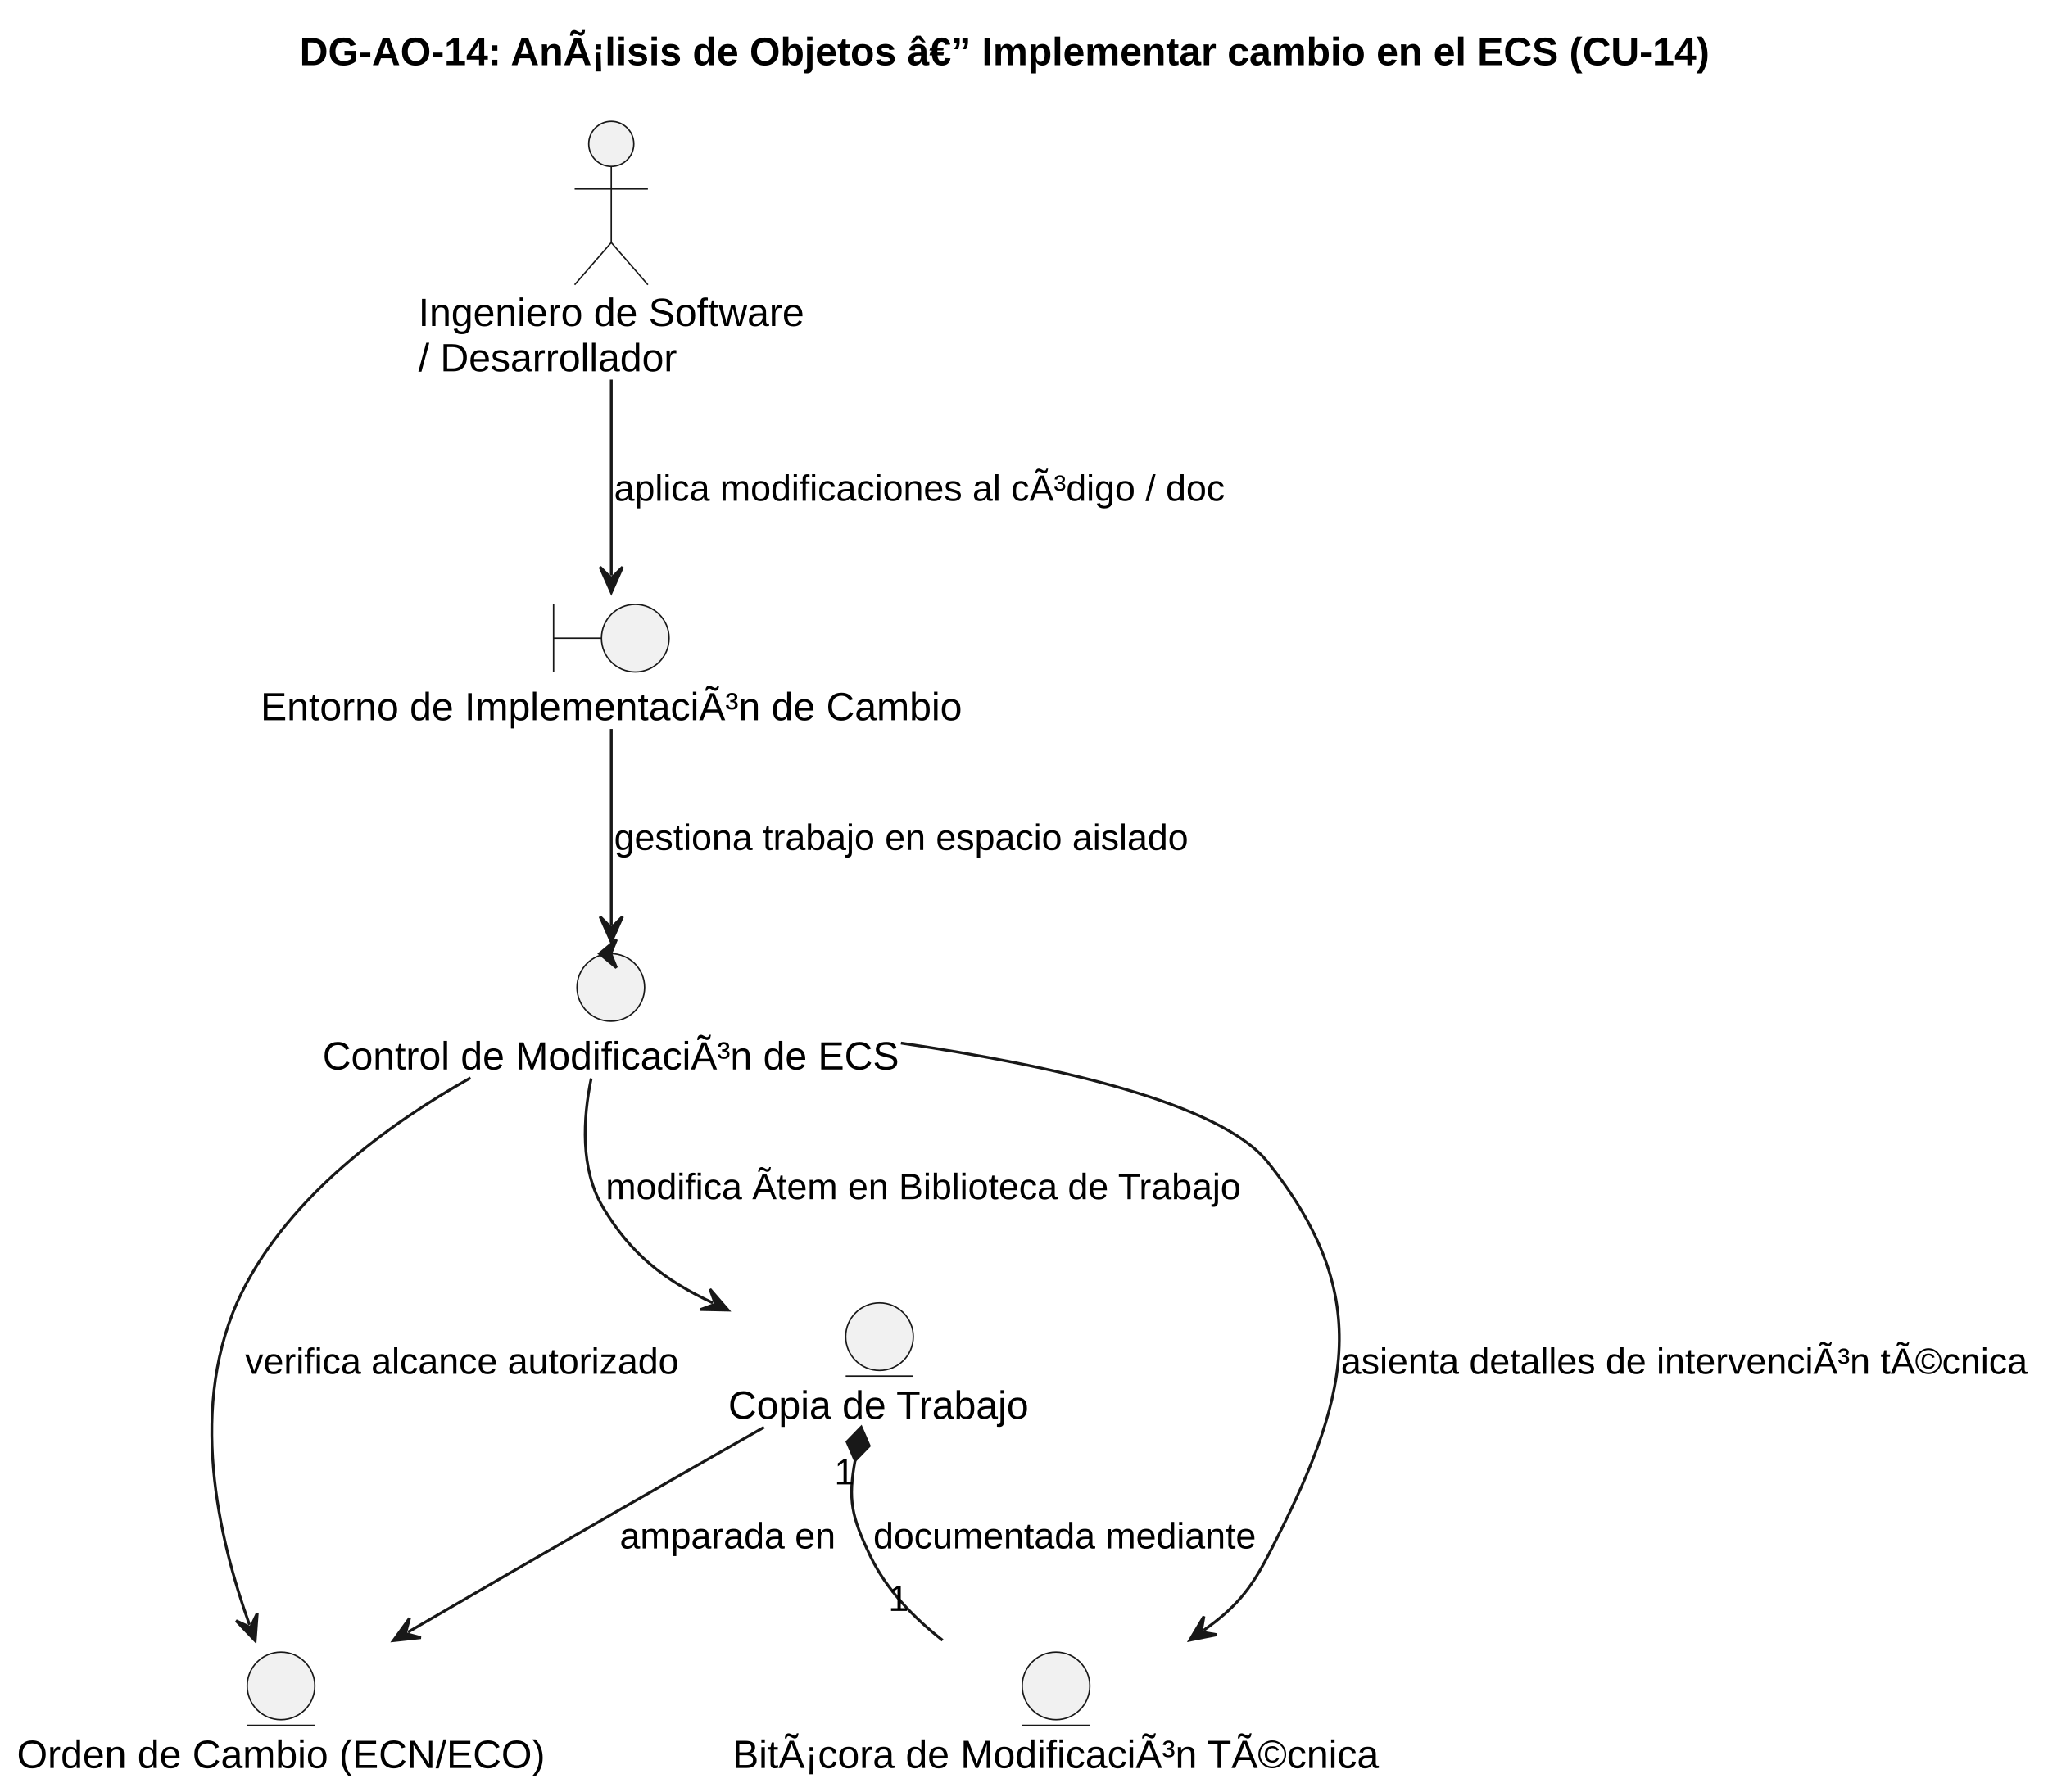
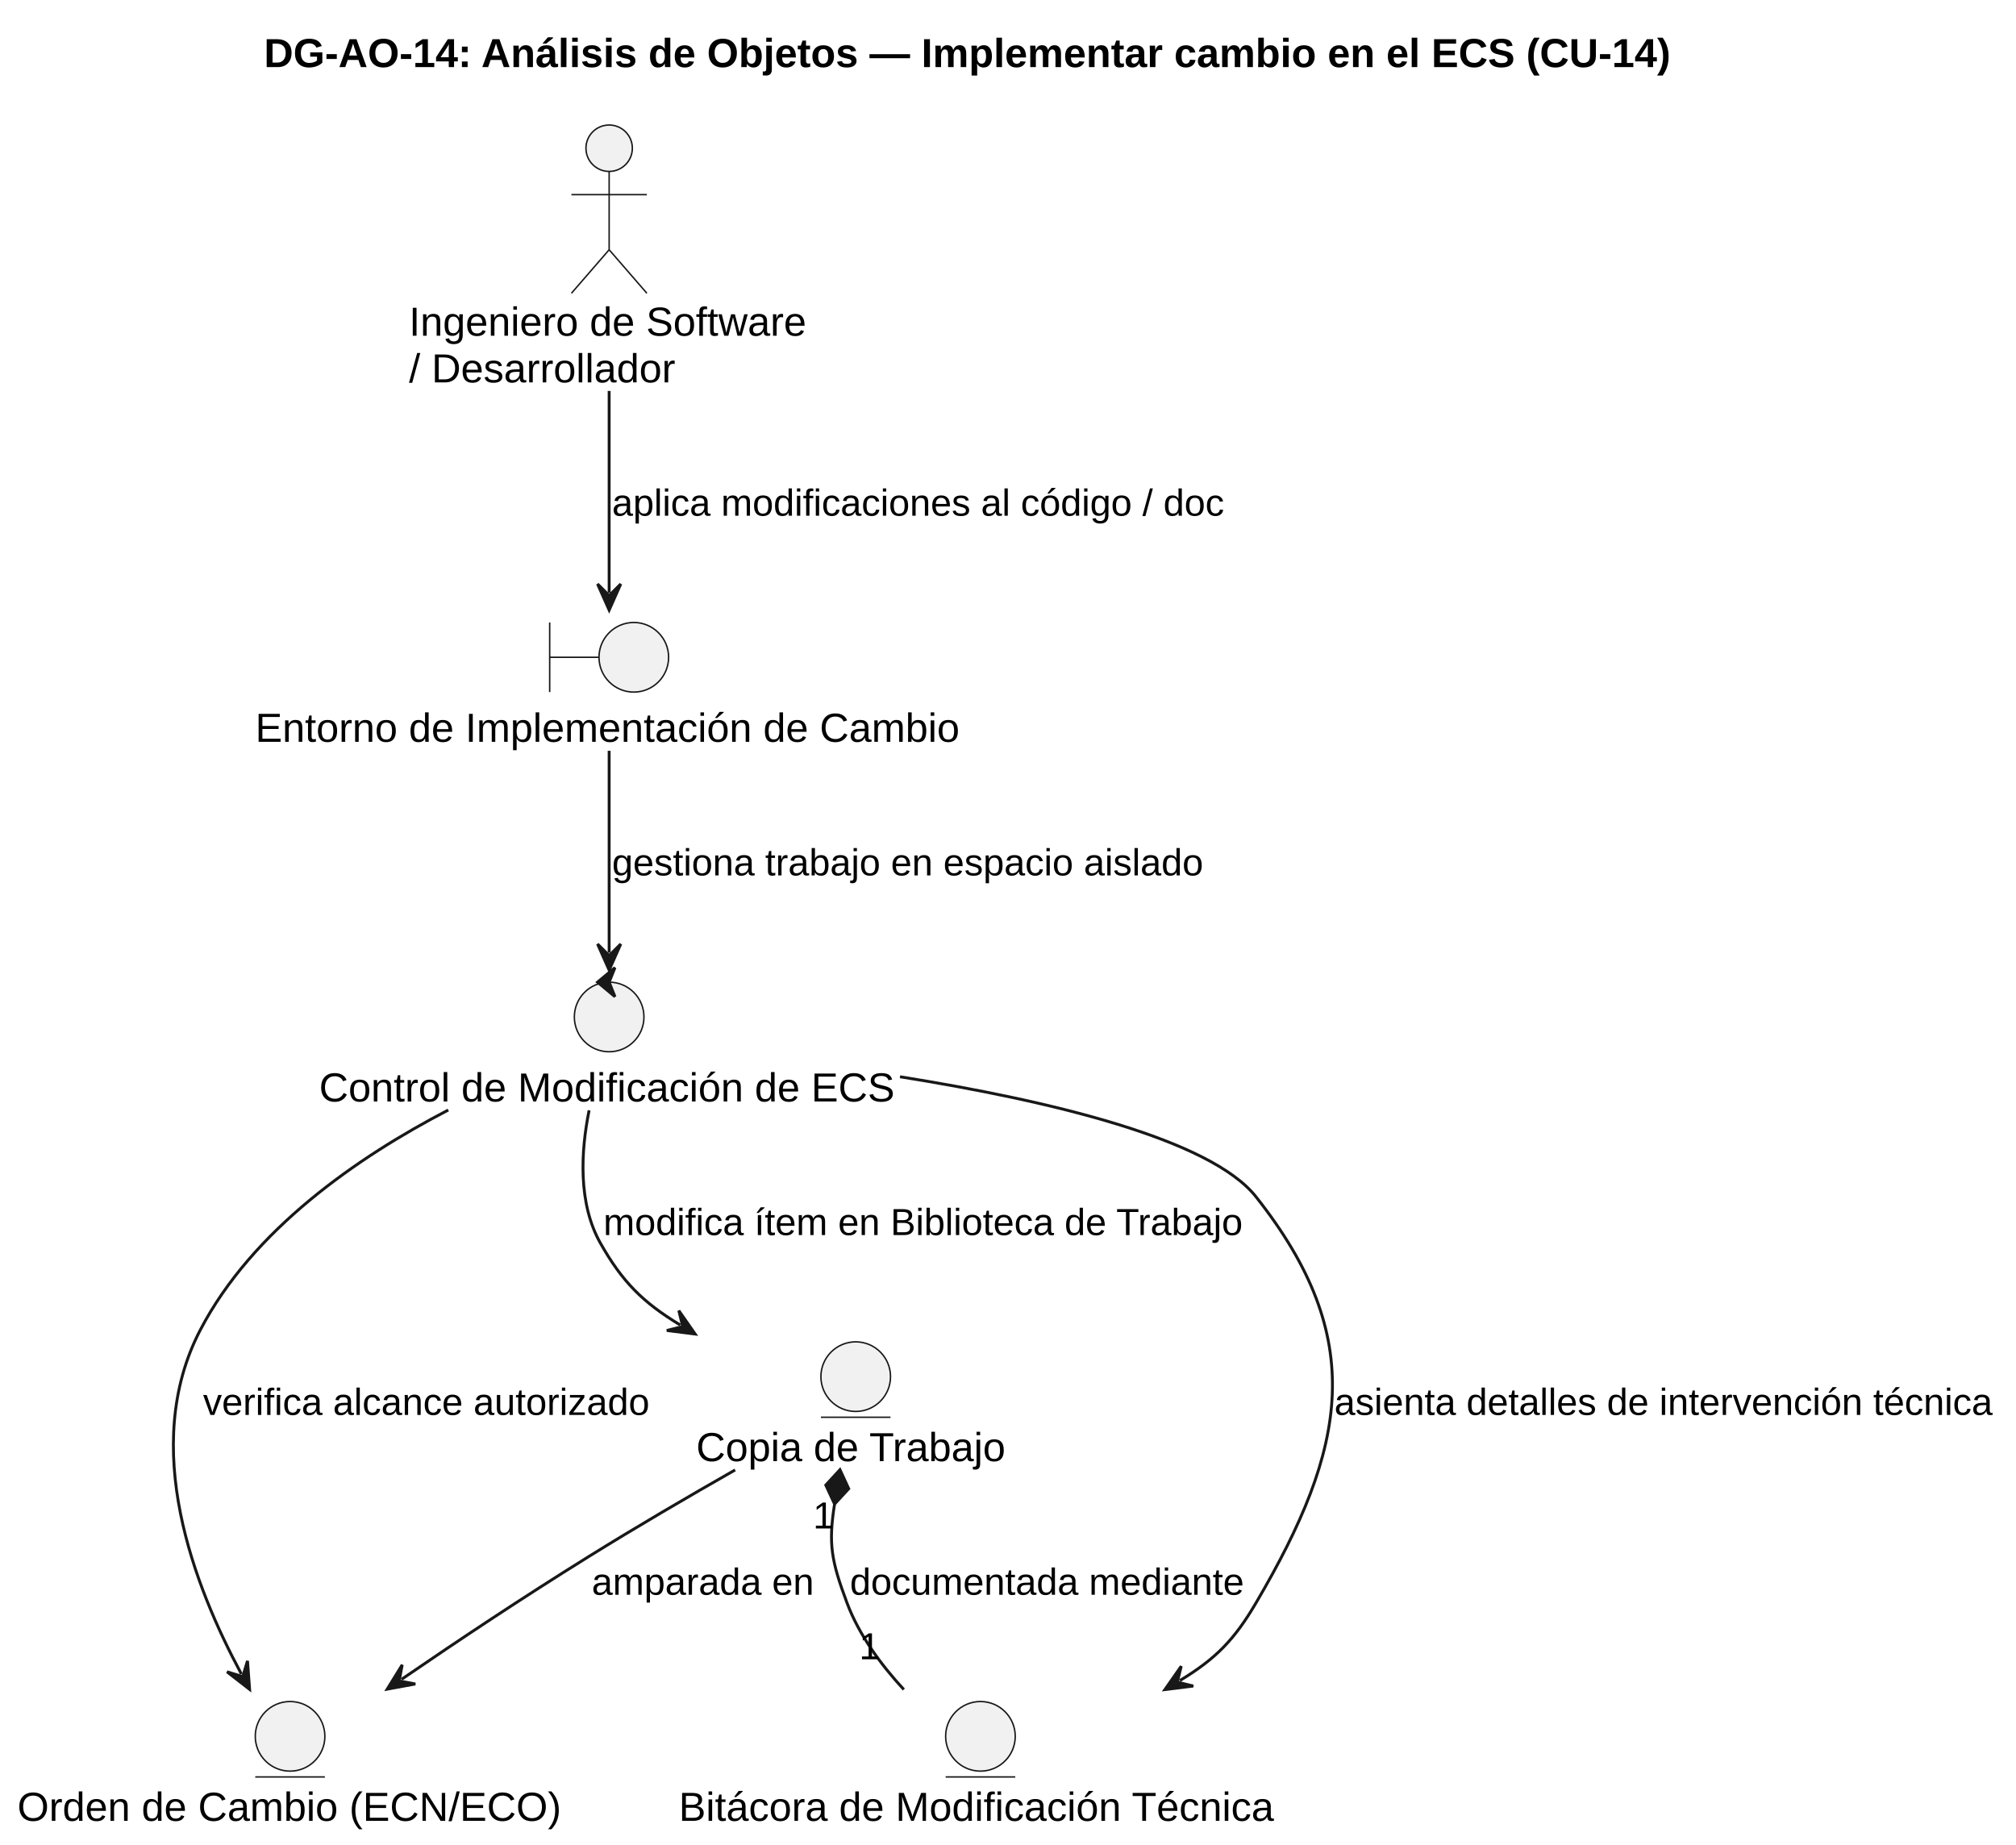
- <svg xmlns="http://www.w3.org/2000/svg" contentStyleType="text/css" height="636px" preserveAspectRatio="none" style="width:727px;height:636px;background:#FFFFFF;" version="1.1" viewBox="0 0 727 636" width="727px" zoomAndPan="magnify">
+ <svg xmlns="http://www.w3.org/2000/svg" contentStyleType="text/css" height="636px" preserveAspectRatio="none" style="width:695px;height:636px;background:#FFFFFF;" version="1.1" viewBox="0 0 695 636" width="695px" zoomAndPan="magnify">
  <defs />
  <g>
-     <text fill="#000000" font-family="Arial" font-size="14" font-weight="bold" lengthAdjust="spacing" textLength="500.999" x="106.356" y="23.132">DG-AO-14: AnÃ¡lisis de Objetos â€” Implementar cambio en el ECS (CU-14)</text>
+     <text fill="#000000" font-family="Arial" font-size="14" font-weight="bold" lengthAdjust="spacing" textLength="499" x="91" y="23.132">DG-AO-14: Análisis de Objetos — Implementar cambio en el ECS (CU-14)</text>
    <g id="elem_ACT">
-       <ellipse cx="216.989" cy="51.099" fill="#F1F1F1" rx="8" ry="8" style="stroke:#181818;stroke-width:0.5;" />
-       <path d="M216.989,59.099 L216.989,86.099 M203.989,67.099 L229.989,67.099 M216.989,86.099 L203.989,101.099 M216.989,86.099 L229.989,101.099 " fill="none" style="stroke:#181818;stroke-width:0.5;" />
-       <text fill="#000000" font-family="Arial" font-size="14" lengthAdjust="spacing" textLength="136.978" x="148.5" y="115.731">Ingeniero de Software</text>
-       <text fill="#000000" font-family="Arial" font-size="14" lengthAdjust="spacing" textLength="91.814" x="148.5" y="131.829">/ Desarrollador</text>
+       <ellipse cx="210" cy="51.099" fill="#F1F1F1" rx="8" ry="8" style="stroke:#181818;stroke-width:0.5;" />
+       <path d="M210,59.099 L210,86.099 M197,67.099 L223,67.099 M210,86.099 L197,101.099 M210,86.099 L223,101.099 " fill="none" style="stroke:#181818;stroke-width:0.5;" />
+       <text fill="#000000" font-family="Arial" font-size="14" lengthAdjust="spacing" textLength="138" x="141" y="115.731">Ingeniero de Software</text>
+       <text fill="#000000" font-family="Arial" font-size="14" lengthAdjust="spacing" textLength="94" x="141" y="131.829">/ Desarrollador</text>
    </g>
    <g id="elem_B">
-       <path d="M196.51,214.599 L196.51,238.599 M196.51,226.599 L213.51,226.599 " fill="none" style="stroke:#181818;stroke-width:0.5;" />
-       <ellipse cx="225.51" cy="226.599" fill="#F1F1F1" rx="12" ry="12" style="stroke:#181818;stroke-width:0.5;" />
-       <text fill="#000000" font-family="Arial" font-size="14" lengthAdjust="spacing" textLength="249.019" x="92.5" y="255.731">Entorno de ImplementaciÃ³n de Cambio</text>
+       <path d="M189.5,214.599 L189.5,238.599 M189.5,226.599 L206.5,226.599 " fill="none" style="stroke:#181818;stroke-width:0.5;" />
+       <ellipse cx="218.5" cy="226.599" fill="#F1F1F1" rx="12" ry="12" style="stroke:#181818;stroke-width:0.5;" />
+       <text fill="#000000" font-family="Arial" font-size="14" lengthAdjust="spacing" textLength="244" x="88" y="255.731">Entorno de Implementación de Cambio</text>
    </g>
    <g id="elem_C">
-       <ellipse cx="216.824" cy="350.599" fill="#F1F1F1" rx="12" ry="12" style="stroke:#181818;stroke-width:0.5;" />
-       <polygon fill="#181818" points="212.824,338.599,218.824,333.599,216.824,338.599,218.824,343.599,212.824,338.599" style="stroke:#181818;stroke-width:1.0;" />
-       <text fill="#000000" font-family="Arial" font-size="14" lengthAdjust="spacing" textLength="204.648" x="114.5" y="379.731">Control de ModificaciÃ³n de ECS</text>
+       <ellipse cx="210" cy="350.599" fill="#F1F1F1" rx="12" ry="12" style="stroke:#181818;stroke-width:0.5;" />
+       <polygon fill="#181818" points="206,338.599,212,333.599,210,338.599,212,343.599,206,338.599" style="stroke:#181818;stroke-width:1.0;" />
+       <text fill="#000000" font-family="Arial" font-size="14" lengthAdjust="spacing" textLength="200" x="110" y="379.731">Control de Modificación de ECS</text>
    </g>
    <g id="elem_E_ECN">
-       <ellipse cx="99.751" cy="598.599" fill="#F1F1F1" rx="12" ry="12" style="stroke:#181818;stroke-width:0.5;" />
-       <line style="stroke:#181818;stroke-width:0.5;" x1="87.751" x2="111.751" y1="612.599" y2="612.599" />
-       <text fill="#000000" font-family="Arial" font-size="14" lengthAdjust="spacing" textLength="187.503" x="6" y="627.731">Orden de Cambio (ECN/ECO)</text>
+       <ellipse cx="100" cy="598.599" fill="#F1F1F1" rx="12" ry="12" style="stroke:#181818;stroke-width:0.5;" />
+       <line style="stroke:#181818;stroke-width:0.5;" x1="88" x2="112" y1="612.599" y2="612.599" />
+       <text fill="#000000" font-family="Arial" font-size="14" lengthAdjust="spacing" textLength="188" x="6" y="627.731">Orden de Cambio (ECN/ECO)</text>
    </g>
    <g id="elem_E_COPIA">
-       <ellipse cx="312.2" cy="474.599" fill="#F1F1F1" rx="12" ry="12" style="stroke:#181818;stroke-width:0.5;" />
-       <line style="stroke:#181818;stroke-width:0.5;" x1="300.2" x2="324.2" y1="488.599" y2="488.599" />
-       <text fill="#000000" font-family="Arial" font-size="14" lengthAdjust="spacing" textLength="107.399" x="258.5" y="503.731">Copia de Trabajo</text>
+       <ellipse cx="295" cy="474.599" fill="#F1F1F1" rx="12" ry="12" style="stroke:#181818;stroke-width:0.5;" />
+       <line style="stroke:#181818;stroke-width:0.5;" x1="283" x2="307" y1="488.599" y2="488.599" />
+       <text fill="#000000" font-family="Arial" font-size="14" lengthAdjust="spacing" textLength="110" x="240" y="503.731">Copia de Trabajo</text>
    </g>
    <g id="elem_E_BIT">
-       <ellipse cx="374.864" cy="598.599" fill="#F1F1F1" rx="12" ry="12" style="stroke:#181818;stroke-width:0.5;" />
-       <line style="stroke:#181818;stroke-width:0.5;" x1="362.864" x2="386.864" y1="612.599" y2="612.599" />
-       <text fill="#000000" font-family="Arial" font-size="14" lengthAdjust="spacing" textLength="229.728" x="260" y="627.731">BitÃ¡cora de ModificaciÃ³n TÃ©cnica</text>
+       <ellipse cx="338" cy="598.599" fill="#F1F1F1" rx="12" ry="12" style="stroke:#181818;stroke-width:0.5;" />
+       <line style="stroke:#181818;stroke-width:0.5;" x1="326" x2="350" y1="612.599" y2="612.599" />
+       <text fill="#000000" font-family="Arial" font-size="14" lengthAdjust="spacing" textLength="208" x="234" y="627.731">Bitácora de Modificación Técnica</text>
    </g>
    <g id="link_ACT_B">
-       <path d="M217,134.769 C217,159.839 217,183.979 217,204.329 " fill="none" id="ACT-to-B" style="stroke:#181818;stroke-width:1.0;" />
-       <polygon fill="#181818" points="217,210.329,221,201.329,217,205.329,213,201.329,217,210.329" style="stroke:#181818;stroke-width:1.0;" />
-       <text fill="#000000" font-family="Arial" font-size="13" lengthAdjust="spacing" textLength="216.779" x="218" y="177.792">aplica modificaciones al cÃ³digo / doc</text>
+       <path d="M210,134.769 C210,159.839 210,183.979 210,204.329 " fill="none" id="ACT-to-B" style="stroke:#181818;stroke-width:1.0;" />
+       <polygon fill="#181818" points="210,210.329,214,201.329,210,205.329,206,201.329,210,210.329" style="stroke:#181818;stroke-width:1.0;" />
+       <text fill="#000000" font-family="Arial" font-size="13" lengthAdjust="spacing" textLength="213" x="211" y="177.792">aplica modificaciones al código / doc</text>
    </g>
    <g id="link_B_C">
-       <path d="M217,258.829 C217,280.539 217,306.769 217,328.449 " fill="none" id="B-to-C" style="stroke:#181818;stroke-width:1.0;" />
-       <polygon fill="#181818" points="217,334.449,221,325.449,217,329.449,213,325.449,217,334.449" style="stroke:#181818;stroke-width:1.0;" />
-       <text fill="#000000" font-family="Arial" font-size="13" lengthAdjust="spacing" textLength="203.81" x="218" y="301.793">gestiona trabajo en espacio aislado</text>
+       <path d="M210,258.829 C210,280.539 210,306.769 210,328.449 " fill="none" id="B-to-C" style="stroke:#181818;stroke-width:1.0;" />
+       <polygon fill="#181818" points="210,334.449,214,325.449,210,329.449,206,325.449,210,334.449" style="stroke:#181818;stroke-width:1.0;" />
+       <text fill="#000000" font-family="Arial" font-size="13" lengthAdjust="spacing" textLength="204" x="211" y="301.793">gestiona trabajo en espacio aislado</text>
    </g>
    <g id="link_C_E_ECN">
-       <path d="M167.04,382.689 C137.59,399.259 102.89,424.659 86,458.599 C66.07,498.649 77.791,546.749 88.571,576.918 " fill="none" id="C-to-E_ECN" style="stroke:#181818;stroke-width:1.0;" />
-       <polygon fill="#181818" points="90.59,582.569,91.329,572.747,88.908,577.86,83.795,575.439,90.59,582.569" style="stroke:#181818;stroke-width:1.0;" />
-       <text fill="#000000" font-family="Arial" font-size="13" lengthAdjust="spacing" textLength="153.918" x="87" y="487.793">verifica alcance autorizado</text>
+       <path d="M154.54,382.679 C123.29,398.919 87,423.969 69,458.599 C48.07,498.869 67.075,547.021 83.215,577.121 " fill="none" id="C-to-E_ECN" style="stroke:#181818;stroke-width:1.0;" />
+       <polygon fill="#181818" points="86.05,582.409,85.322,572.587,83.687,578.002,78.272,576.367,86.05,582.409" style="stroke:#181818;stroke-width:1.0;" />
+       <text fill="#000000" font-family="Arial" font-size="13" lengthAdjust="spacing" textLength="152" x="70" y="487.793">verifica alcance autorizado</text>
    </g>
    <g id="link_C_E_COPIA">
-       <path d="M209.87,382.909 C206.95,397.079 205.9,414.999 214,428.599 C223.95,445.299 235.76,454.497 253.04,462.617 " fill="none" id="C-to-E_COPIA" style="stroke:#181818;stroke-width:1.0;" />
-       <polygon fill="#181818" points="258.47,465.169,252.026,457.721,253.945,463.042,248.623,464.961,258.47,465.169" style="stroke:#181818;stroke-width:1.0;" />
-       <text fill="#000000" font-family="Arial" font-size="13" lengthAdjust="spacing" textLength="230.502" x="215" y="425.793">modifica Ã­tem en Biblioteca de Trabajo</text>
+       <path d="M203.09,382.779 C200.25,396.909 199.21,414.819 207,428.599 C214.46,441.799 221.534,448.966 234.514,456.807 " fill="none" id="C-to-E_COPIA" style="stroke:#181818;stroke-width:1.0;" />
+       <polygon fill="#181818" points="239.65,459.909,234.014,451.832,235.37,457.324,229.878,458.679,239.65,459.909" style="stroke:#181818;stroke-width:1.0;" />
+       <text fill="#000000" font-family="Arial" font-size="13" lengthAdjust="spacing" textLength="220" x="208" y="425.793">modifica ítem en Biblioteca de Trabajo</text>
    </g>
    <g id="link_C_E_BIT">
-       <path d="M319.81,370.349 C374.28,378.389 433.31,391.689 450,412.599 C488.81,461.229 478.61,497.349 450,552.599 C443.77,564.629 438.306,571.051 427.236,578.891 " fill="none" id="C-to-E_BIT" style="stroke:#181818;stroke-width:1.0;" />
-       <polygon fill="#181818" points="422.34,582.359,431.996,580.421,426.42,579.469,427.373,573.893,422.34,582.359" style="stroke:#181818;stroke-width:1.0;" />
-       <text fill="#000000" font-family="Arial" font-size="13" lengthAdjust="spacing" textLength="243.712" x="476" y="487.793">asienta detalles de intervenciÃ³n tÃ©cnica</text>
+       <path d="M310.26,371.209 C361.9,379.469 417.27,392.699 433,412.599 C471.58,461.419 464.51,498.939 433,552.599 C425.64,565.139 419.246,571.827 406.726,579.387 " fill="none" id="C-to-E_BIT" style="stroke:#181818;stroke-width:1.0;" />
+       <polygon fill="#181818" points="401.59,582.489,411.362,581.261,405.87,579.904,407.227,574.412,401.59,582.489" style="stroke:#181818;stroke-width:1.0;" />
+       <text fill="#000000" font-family="Arial" font-size="13" lengthAdjust="spacing" textLength="227" x="460" y="487.793">asienta detalles de intervención técnica</text>
    </g>
    <g id="link_E_COPIA_E_ECN">
-       <path d="M271.22,506.749 C254.96,516.009 236.08,526.779 219,536.599 C192.5,551.829 167.937,566.062 144.807,579.513 " fill="none" id="E_COPIA-to-E_ECN" style="stroke:#181818;stroke-width:1.0;" />
-       <polygon fill="#181818" points="139.62,582.529,149.411,581.462,143.942,580.015,145.389,574.547,139.62,582.529" style="stroke:#181818;stroke-width:1.0;" />
-       <text fill="#000000" font-family="Arial" font-size="13" lengthAdjust="spacing" textLength="76.61" x="220" y="549.793">amparada en</text>
+       <path d="M253.43,506.759 C237.51,515.829 219.28,526.469 203,536.599 C179.42,551.259 158.401,565.28 138.441,578.94 " fill="none" id="E_COPIA-to-E_ECN" style="stroke:#181818;stroke-width:1.0;" />
+       <polygon fill="#181818" points="133.49,582.329,143.176,580.547,137.616,579.505,138.658,573.945,133.49,582.329" style="stroke:#181818;stroke-width:1.0;" />
+       <text fill="#000000" font-family="Arial" font-size="13" lengthAdjust="spacing" textLength="75" x="204" y="549.793">amparada en</text>
    </g>
    <g id="link_E_COPIA_E_BIT">
-       <path d="M303.541,518.563 C300.991,532.503 302.21,538.439 309,552.599 C314.65,564.389 324.35,574.389 334.6,582.419 " fill="none" id="E_COPIA-backto-E_BIT" style="stroke:#181818;stroke-width:1.0;" />
-       <polygon fill="#181818" points="305.7,506.759,300.686,511.941,303.541,518.563,308.555,513.38,305.7,506.759" style="stroke:#181818;stroke-width:1.0;" />
-       <text fill="#000000" font-family="Arial" font-size="13" lengthAdjust="spacing" textLength="135.872" x="310" y="549.793">documentada mediante</text>
-       <text fill="#000000" font-family="Arial" font-size="13" lengthAdjust="spacing" textLength="7.23" x="296.167" y="527.046">1</text>
-       <text fill="#000000" font-family="Arial" font-size="13" lengthAdjust="spacing" textLength="7.23" x="315.324" y="571.963">1</text>
+       <path d="M287.708,518.533 C285.548,532.283 286.55,537.999 292,552.599 C296.13,563.669 303.74,573.959 311.59,582.469 " fill="none" id="E_COPIA-backto-E_BIT" style="stroke:#181818;stroke-width:1.0;" />
+       <polygon fill="#181818" points="289.57,506.679,284.687,511.985,287.708,518.533,292.59,513.227,289.57,506.679" style="stroke:#181818;stroke-width:1.0;" />
+       <text fill="#000000" font-family="Arial" font-size="13" lengthAdjust="spacing" textLength="135" x="293" y="549.793">documentada mediante</text>
+       <text fill="#000000" font-family="Arial" font-size="13" lengthAdjust="spacing" textLength="7" x="280.282" y="526.946">1</text>
+       <text fill="#000000" font-family="Arial" font-size="13" lengthAdjust="spacing" textLength="7" x="296.178" y="572.027">1</text>
    </g>
  </g>
</svg>
